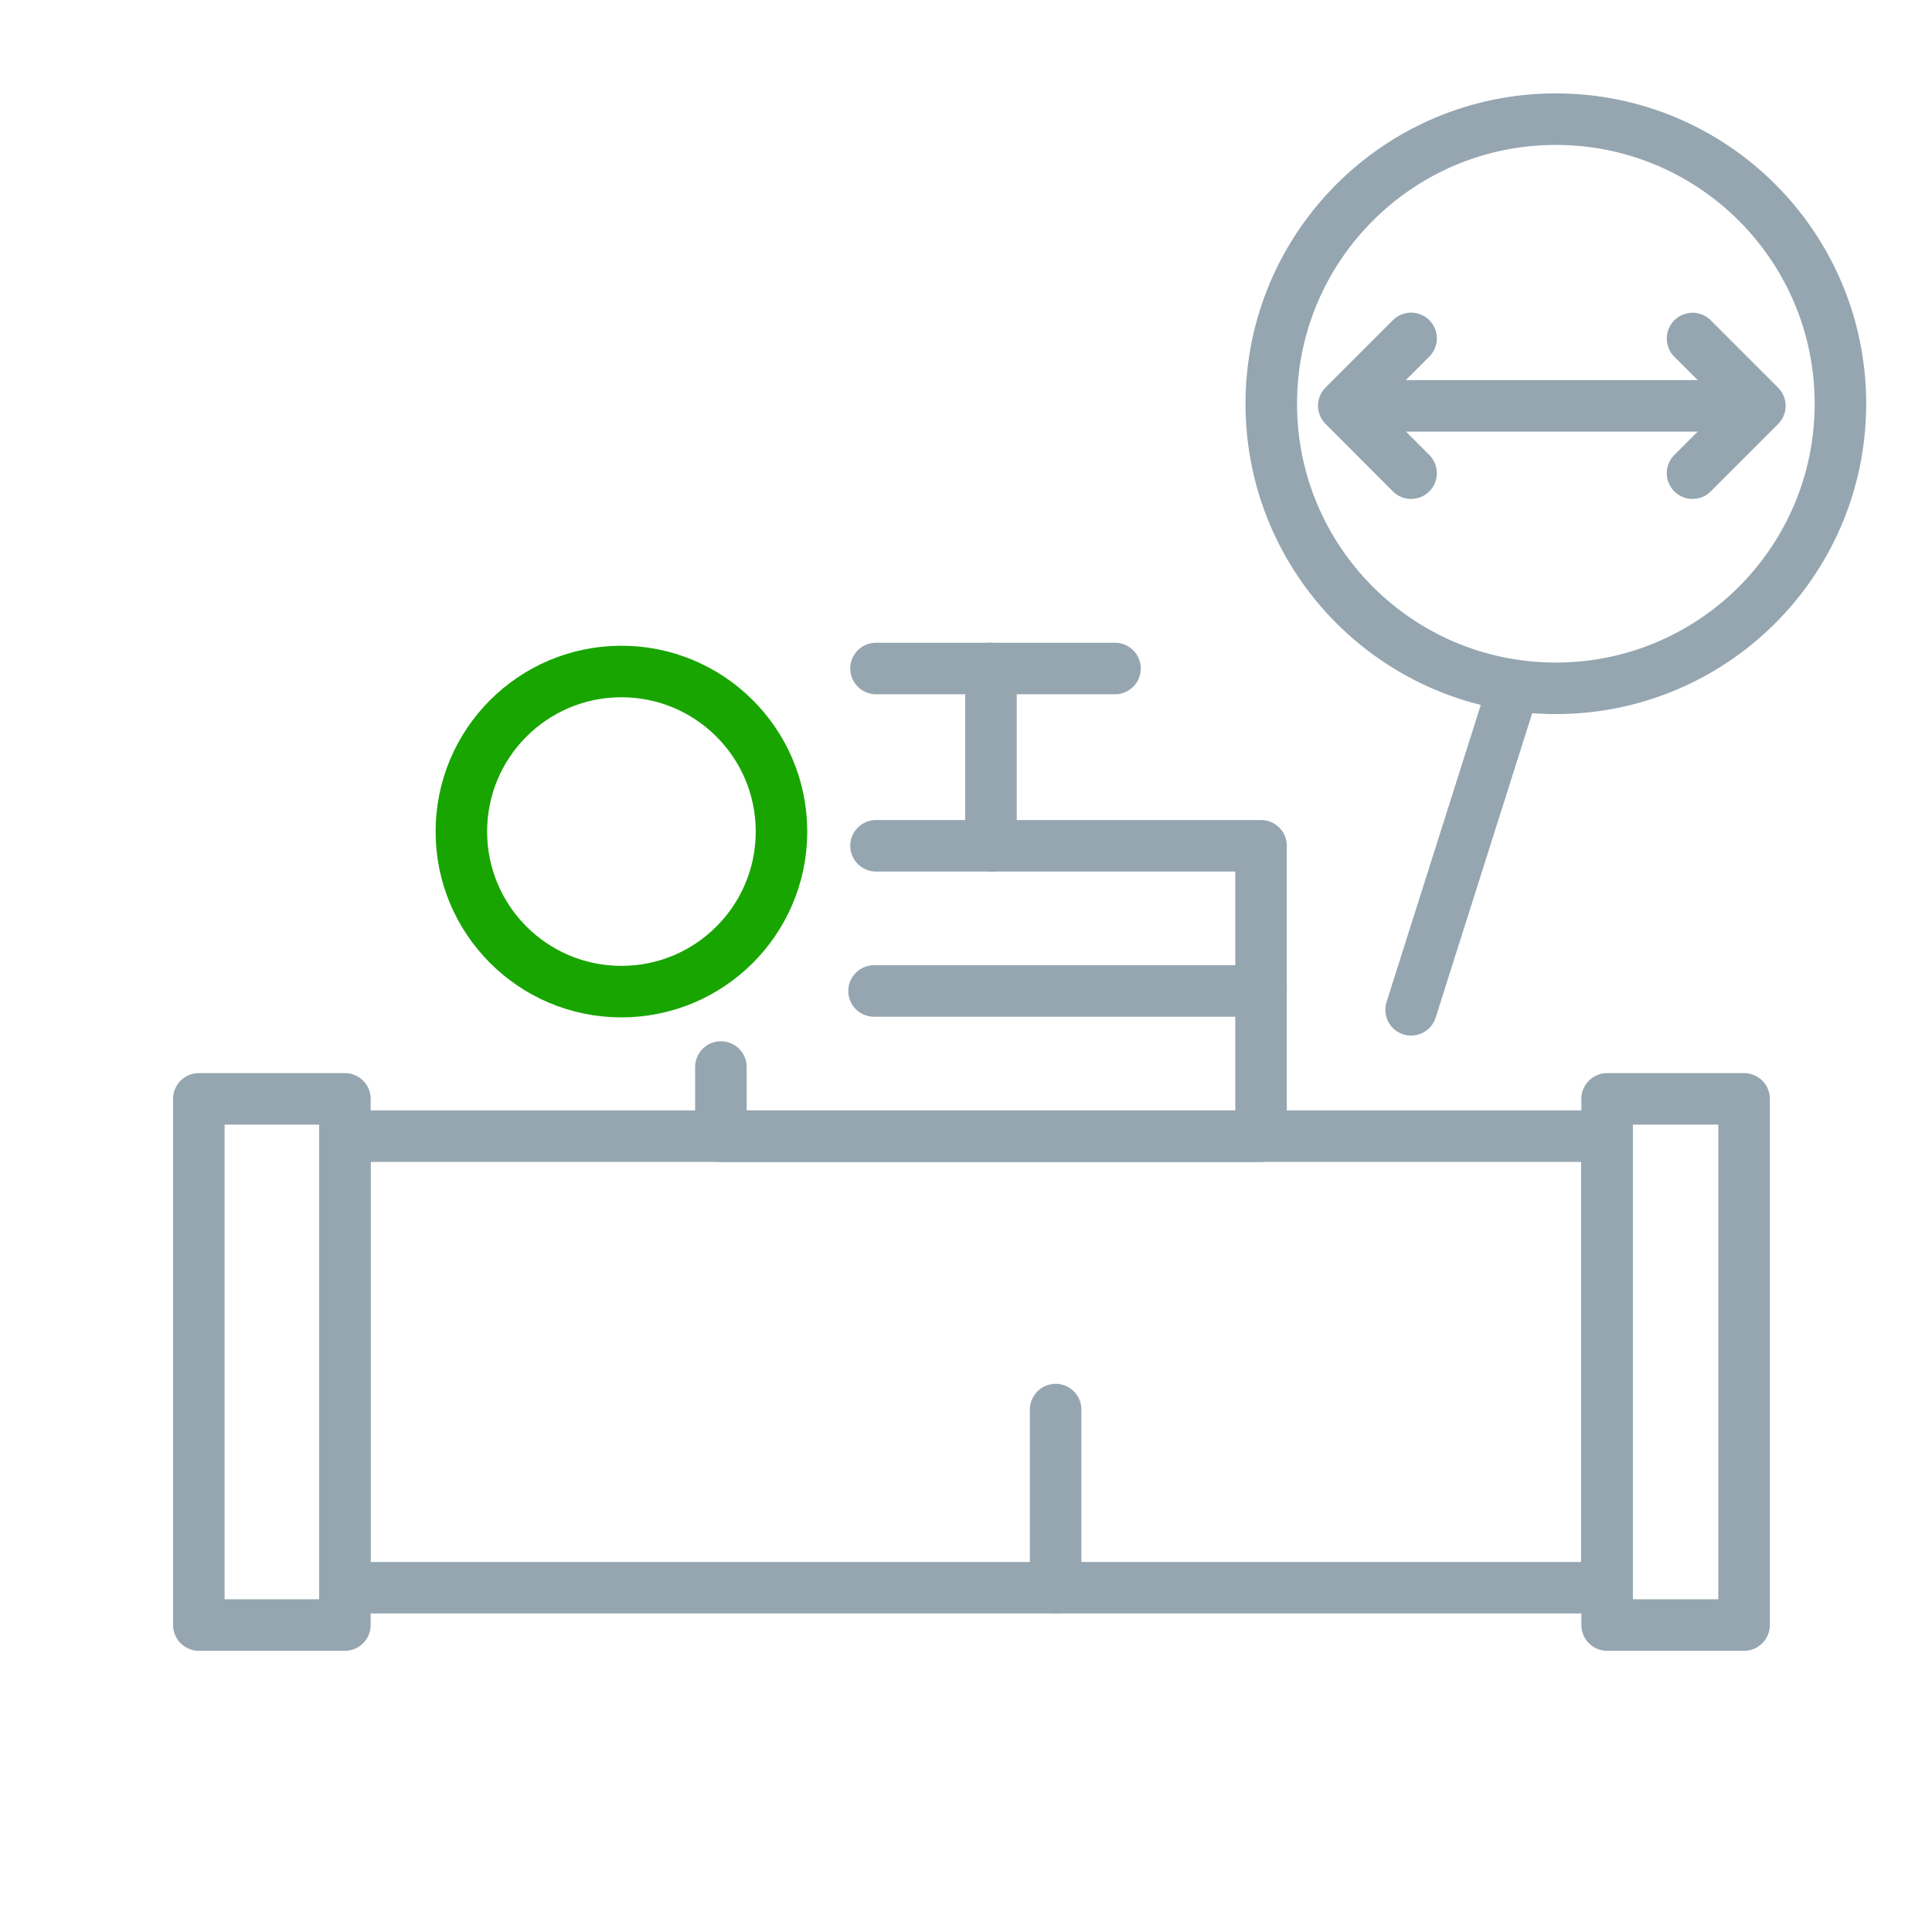
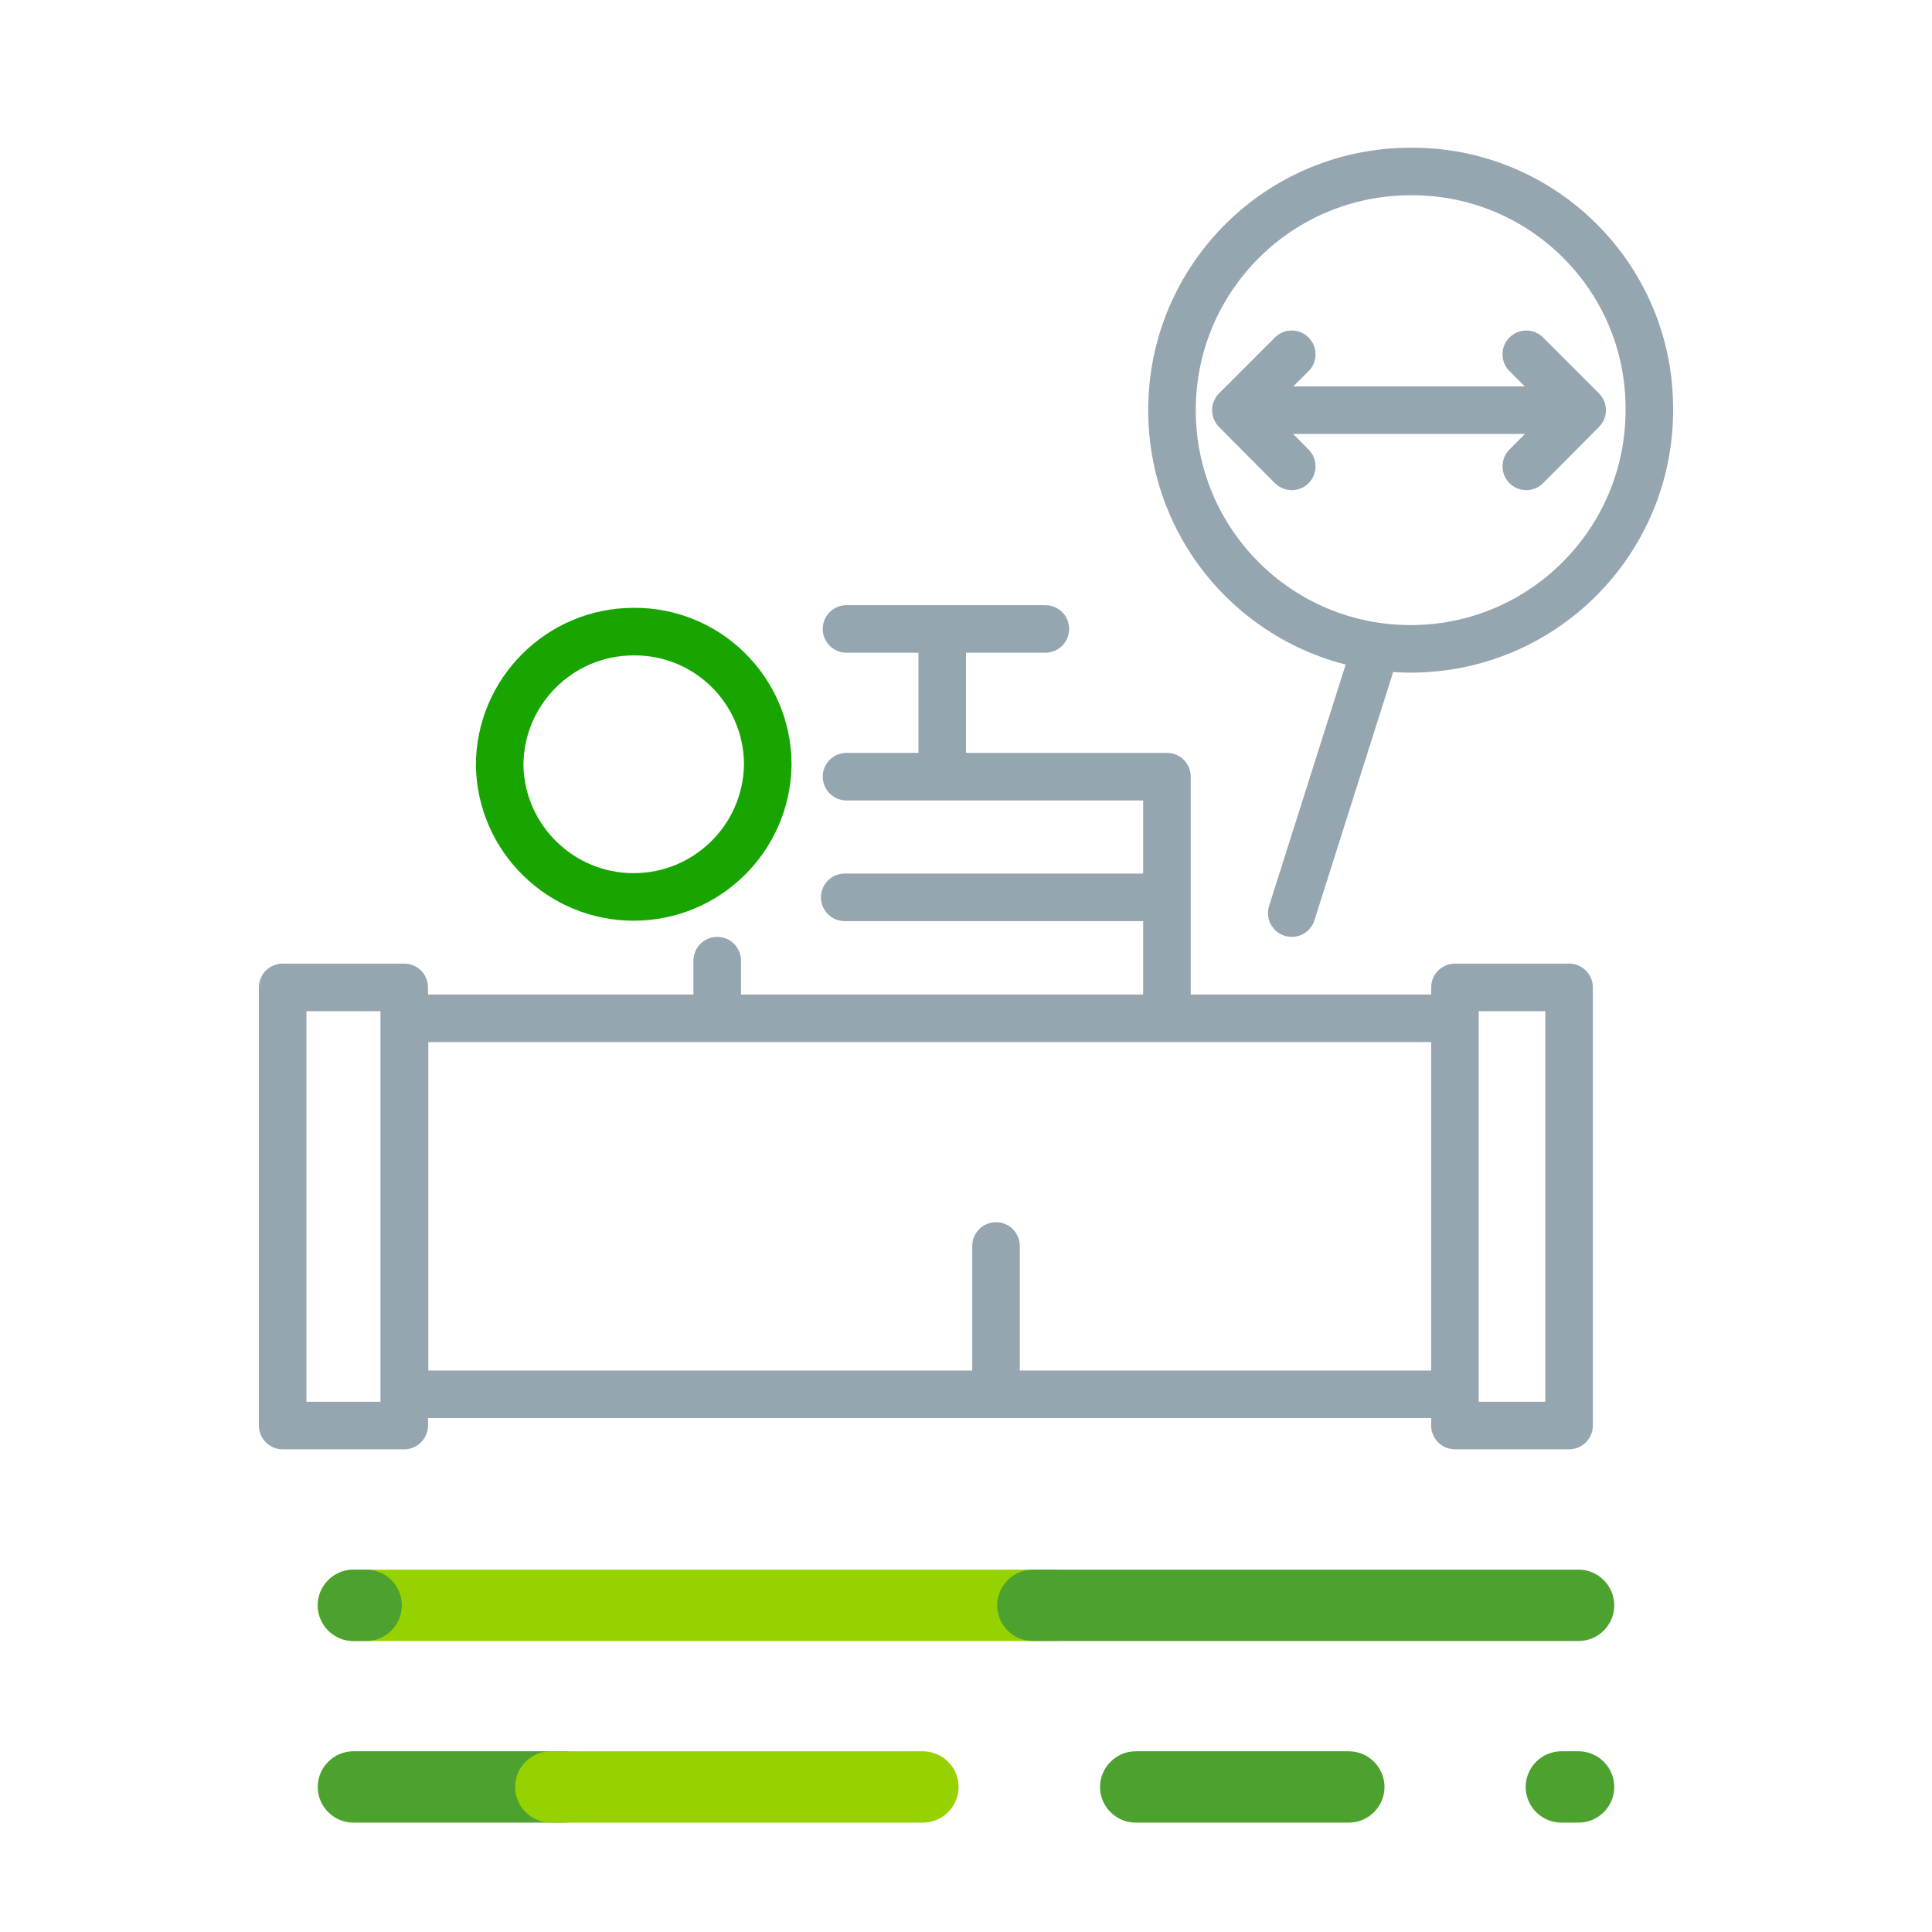
- <svg xmlns="http://www.w3.org/2000/svg" data-name="Grupo 13833" width="60" height="60">
-   <path data-name="Trazado 5703" d="M57.156 12.6a8.838 8.838 0 110-.123z" fill="none" stroke="#95a6b1" stroke-linecap="round" stroke-linejoin="round" stroke-width="1.6" />
-   <path data-name="Rectángulo 4828" fill="none" d="M0 0h60v60H0z" />
-   <g data-name="Grupo 13833" fill="none" stroke="#95a6b1" stroke-linecap="round" stroke-linejoin="round" stroke-width="1.6">
-     <path data-name="Rectángulo 4829" d="M49.902 49.308H10.711V35.285h39.191z" />
-     <path data-name="Rectángulo 4830" d="M10.711 50.467H6.175V34.126h4.536z" />
-     <path data-name="Rectángulo 4831" d="M54.164 50.467h-4.253V34.126h4.253z" />
-     <path data-name="Línea 2477" d="M32.784 49.308v-5.532" />
-     <path data-name="Trazado 11956" d="M22.388 33.137v2.148h16.775v-9.018H27.205" />
-     <path data-name="Línea 2478" d="M30.776 26.267v-5.506" />
-     <path data-name="Línea 2479" d="M27.205 20.761h7.423" />
-     <path data-name="Línea 2480" d="M27.144 30.776h12.019" />
+ <svg xmlns="http://www.w3.org/2000/svg" xmlns:xlink="http://www.w3.org/1999/xlink" version="1.1" id="Capa_1" x="0" y="0" viewBox="0 0 65 65" xml:space="preserve">
+   <style>.st1{stroke:#95a6b1;stroke-width:1.6;stroke-linecap:round;stroke-linejoin:round}.st1,.st3{fill:none}.st5{fill:#4da12e}</style>
+   <g id="Capa_1_1_">
+     <path id="Trazado_5703_4_" class="st1" d="M55.49 13.8c0 4.43-3.59 8.03-8.03 8.03s-8.03-3.59-8.03-8.03 3.59-8.03 8.03-8.03c4.4-.03 8 3.51 8.03 7.91v.12z" />
+     <path class="st1" d="M13.61 34.26h35.34v12.65H13.61zm-4.1-1.04h4.09v14.74H9.51zm39.44 0h3.84v14.74h-3.84zM33.51 46.91v-4.99m-9.38-9.6v1.94h15.13v-8.13H28.48m3.22 0v-4.97m-3.22 0h6.69m-6.75 9.03h10.84" />
+     <path id="Trazado_5703_3_" d="M25.83 25.76a4.511 4.511 0 01-9.02 0c0-2.49 2.02-4.51 4.51-4.51 2.48-.02 4.5 1.98 4.51 4.45v.06z" fill="none" stroke="#19a500" stroke-width="1.6" stroke-linecap="round" stroke-linejoin="round" stroke-miterlimit="10" />
+     <path class="st1" d="M41.81 13.8H53.2m-9.74 1.89l-1.88-1.89 1.88-1.88m7.89 0l1.88 1.88-1.88 1.89m-5.07 6.14l-2.82 8.89" />
+     <g id="Grupo_14998_1_" transform="translate(-83.703)">
+       <path id="Rectángulo_3799-2_4_" class="st3" d="M83.7 0h65v65h-65z" />
+     </g>
+     <defs>
+       <path id="SVGID_1_" d="M0 48.26h65V65H0z" />
+     </defs>
+     <clipPath id="SVGID_2_">
+       <use xlink:href="#SVGID_1_" overflow="visible" />
+     </clipPath>
+     <g clip-path="url(#SVGID_2_)">
+       <path class="st3" d="M0 48.26h65V65H0z" />
+       <path class="st5" d="M45.38 61.32h-7.17c-.66 0-1.2-.54-1.2-1.2s.54-1.2 1.2-1.2h7.17c.66 0 1.2.54 1.2 1.2s-.54 1.2-1.2 1.2zm7.73 0h-.58c-.66 0-1.2-.54-1.2-1.2s.54-1.2 1.2-1.2h.58c.66 0 1.2.54 1.2 1.2s-.54 1.2-1.2 1.2zm-34.12 0h-7.1c-.66 0-1.2-.54-1.2-1.2s.54-1.2 1.2-1.2h7.1c.66 0 1.2.54 1.2 1.2s-.54 1.2-1.2 1.2z" />
+       <path d="M31.05 61.32H18.53c-.66 0-1.2-.54-1.2-1.2s.54-1.2 1.2-1.2h12.52c.66 0 1.2.54 1.2 1.2s-.54 1.2-1.2 1.2zm4.42-6.11H11.89c-.66 0-1.2-.54-1.2-1.2s.54-1.2 1.2-1.2h23.58c.66 0 1.2.54 1.2 1.2s-.54 1.2-1.2 1.2z" fill="#96d200" />
+       <path class="st5" d="M53.11 55.21H34.75c-.66 0-1.2-.54-1.2-1.2s.54-1.2 1.2-1.2h18.36c.66 0 1.2.54 1.2 1.2s-.54 1.2-1.2 1.2zm-40.79 0h-.43c-.66 0-1.2-.54-1.2-1.2s.54-1.2 1.2-1.2h.43c.66 0 1.2.54 1.2 1.2s-.54 1.2-1.2 1.2z" />
+     </g>
  </g>
-   <path data-name="Trazado 5703" d="M24.27 25.86a4.971 4.971 0 110-.07z" fill="none" stroke="#19a500" stroke-linecap="round" stroke-linejoin="round" stroke-width="1.6" style="mix-blend-mode:multiply;isolation:isolate" />
-   <g data-name="Grupo 13834" fill="none" stroke="#95a6b1" stroke-linecap="round" stroke-linejoin="round" stroke-width="1.6">
-     <path data-name="Línea 2481" d="M41.989 12.604h12.628" />
-     <path data-name="Trazado 11957" d="M43.823 14.695L41.732 12.6l2.091-2.091" />
-     <path data-name="Trazado 11958" d="M52.563 10.513l2.091 2.091-2.091 2.091" />
-   </g>
-   <path data-name="Línea 2482" fill="none" stroke="#95a6b1" stroke-linecap="round" stroke-linejoin="round" stroke-width="1.6" d="M46.95 21.503l-3.127 9.858" />
</svg>
